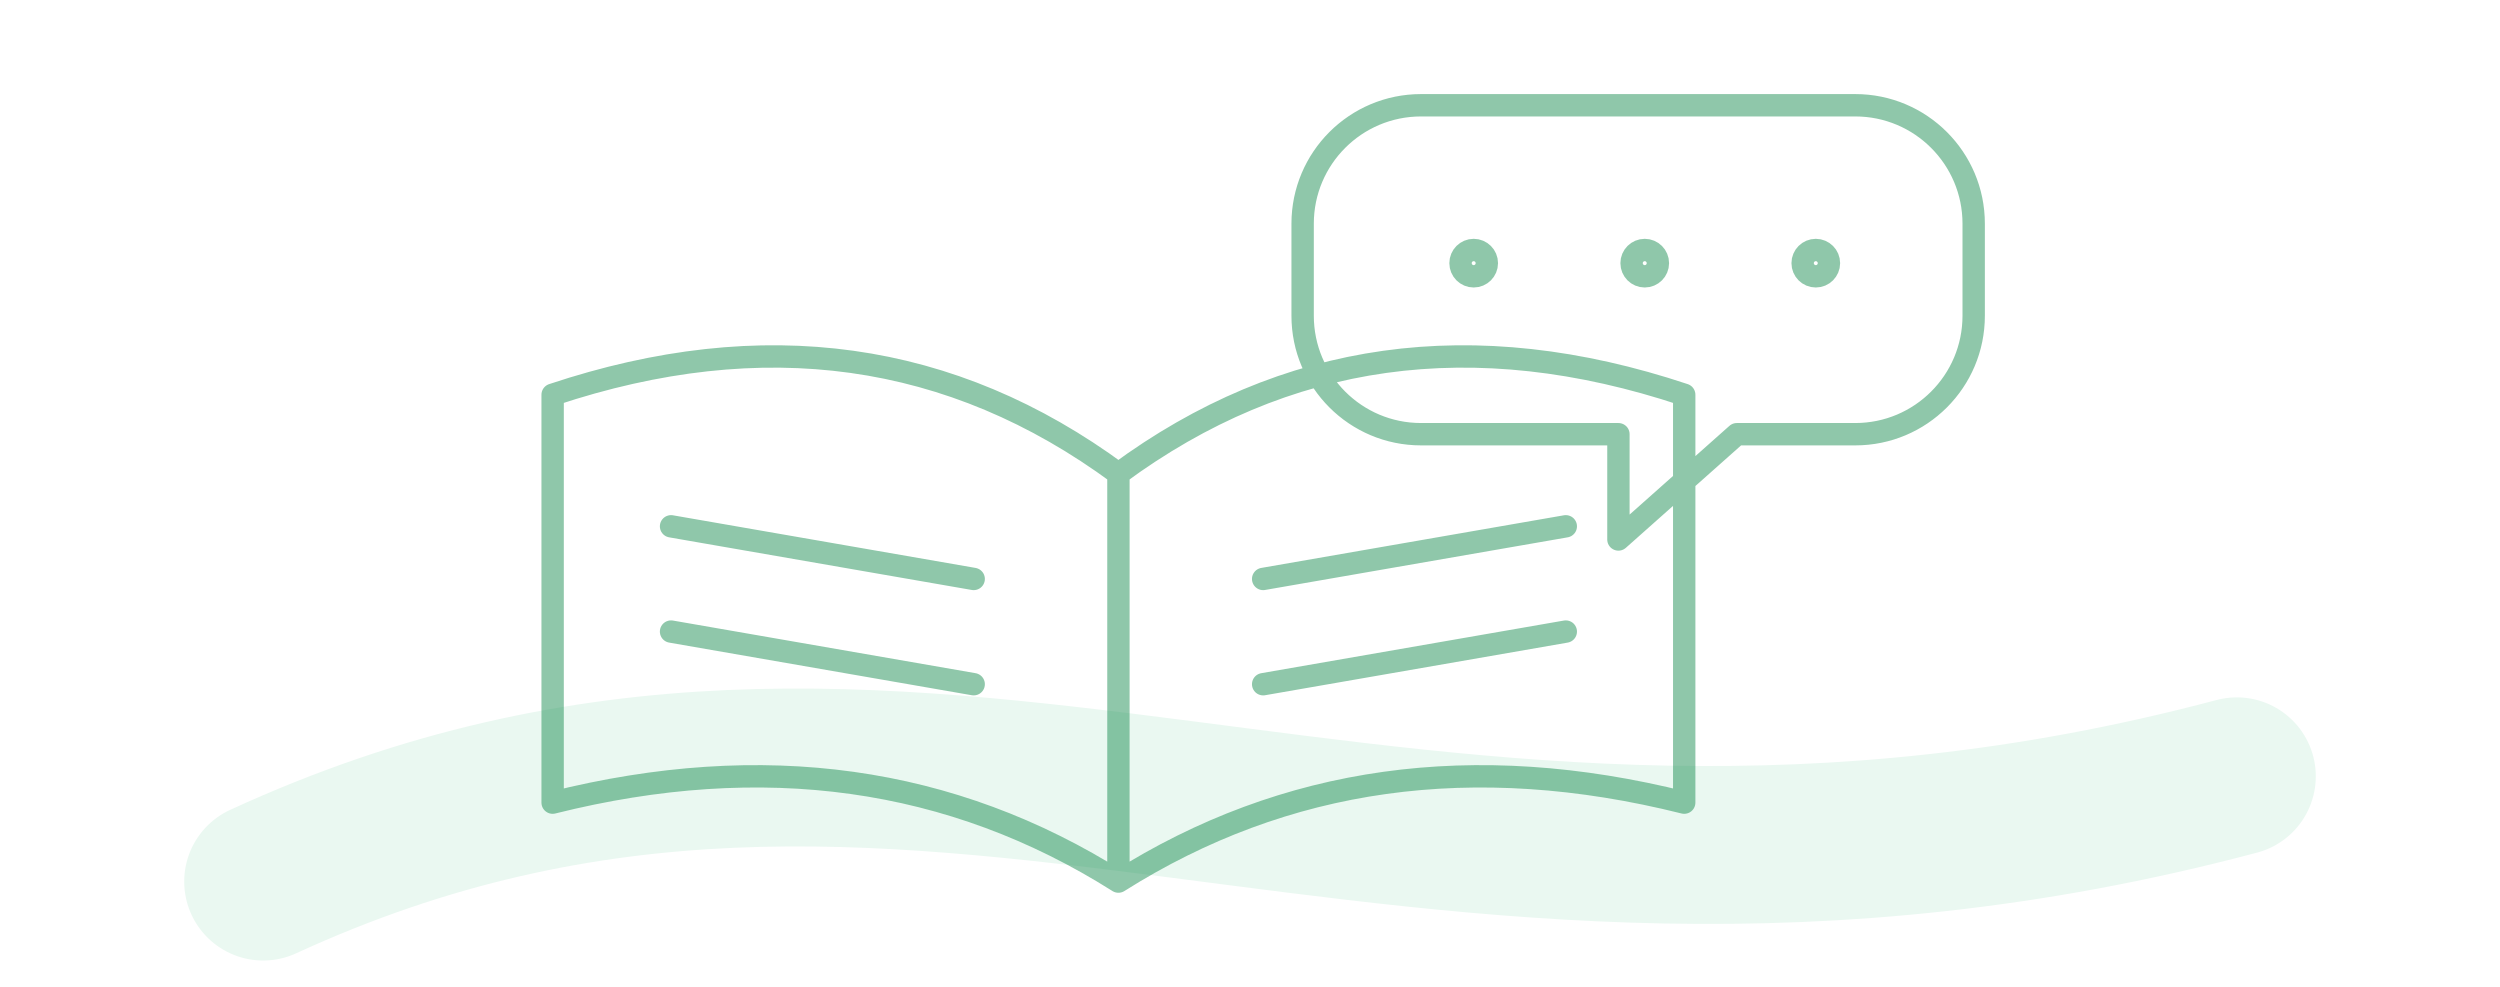
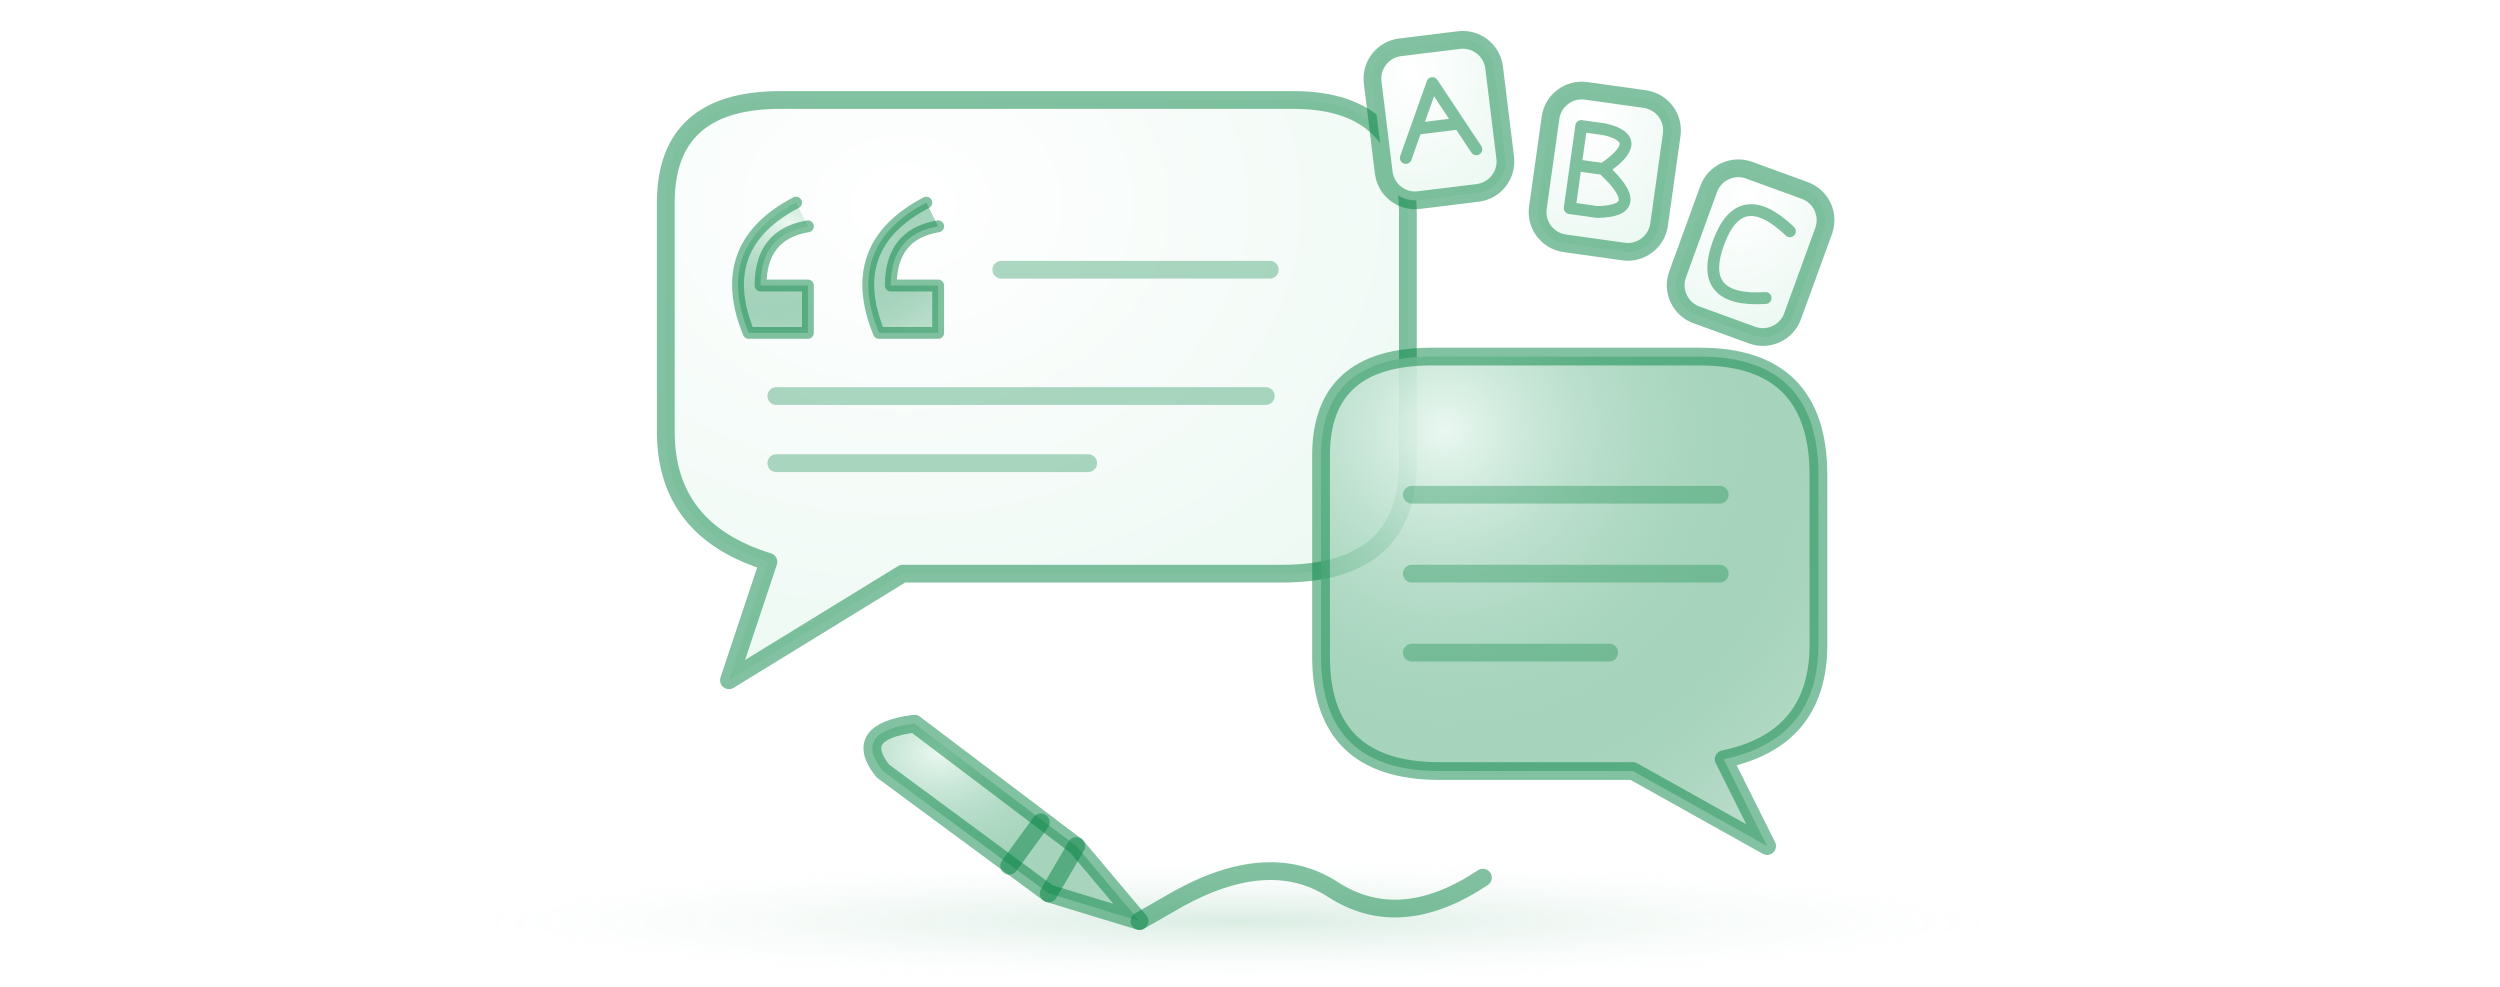
<svg xmlns="http://www.w3.org/2000/svg" viewBox="0 0 190 75" fill="none">
-   <path d="M20 67c50-23 86 9 150-8" stroke="#EAF8F1" stroke-width="12" stroke-linecap="round" />
-   <g stroke="#078444" stroke-opacity=".45" stroke-width="1.7" stroke-linecap="round" stroke-linejoin="round">
-     <path d="M42 30q24-8 43 6 19-14 43-6v31q-24-6-43 6-19-12-43-6V30Zm43 6v31m-34-27 23 4m-23 4 23 4m22-8 23-4m-23 12 23-4M108 8h33a9 9 0 0 1 9 9v7a9 9 0 0 1-9 9h-9l-9 8v-8h-15a9 9 0 0 1-9-9v-7a9 9 0 0 1 9-9Z" />
-     <circle cx="112" cy="20" r="1" />
-     <circle cx="125" cy="20" r="1" />
-     <circle cx="138" cy="20" r="1" />
+   <defs>
+     <radialGradient id="paper" cx=".32" cy=".18" r="1">
+       <stop stop-color="#FFFFFF" />
+       <stop offset="1" stop-color="#EAF8F1" />
+     </radialGradient>
+     <radialGradient id="mint" cx=".25" cy=".15" r="1">
+       <stop stop-color="#EAF8F1" />
+       <stop offset="1" stop-color="#078444" stop-opacity=".28" />
+     </radialGradient>
+     <radialGradient id="shadow">
+       <stop stop-color="#078444" stop-opacity=".15" />
+       <stop offset="1" stop-color="#EAF8F1" stop-opacity="0" />
+     </radialGradient>
+   </defs>
+   <ellipse cx="94" cy="70" rx="63" ry="5" fill="url(#shadow)" />
+   <g transform="translate(41 1) scale(.3)" stroke="#078444" stroke-opacity=".5" stroke-width="4.5" stroke-linecap="round" stroke-linejoin="round">
+     <path d="M32 48Q32 22 61 22H191Q220 22 220 51V114Q220 142 188 142H92L48 169 58 139Q32 131 32 106Z" fill="url(#paper)" />
+     <path d="M198 112Q198 87 226 87H294Q324 87 324 117V160Q324 184 300 189L311 211 277 192H228Q198 192 198 163Z" fill="url(#mint)" />
+     <path d="M68 54q-12 2-12 15h12v12H53q-9-22 12-33m36 6q-12 2-12 15h12v12H86q-9-22 12-33" fill="url(#mint)" stroke-width="3" />
+     <path d="M117 65h68M60 97h124M60 114h79m82 8h78m-78 20h78m-78 20h50" opacity=".65" />
+     <g transform="rotate(-7 233 32)">
+       <rect x="213" y="7" width="31" height="39" rx="8" fill="url(#paper)" />
+       <path d="m219 35 9-18 9 18m-14-7h10" stroke-width="3" />
+     </g>
+     <g transform="rotate(8 273 43)">
+       <rect x="254" y="21" width="31" height="39" rx="8" fill="url(#paper)" />
+       <path d="M262 30h6q11 1 1 10 13 9 0 11h-7Zm0 10h7" stroke-width="3" />
+     </g>
+     <g transform="rotate(20 309 62)">
+       <rect x="291" y="42" width="31" height="39" rx="8" fill="url(#paper)" />
+       <path d="M314 53q-16-7-16 9t16 9" stroke-width="3" />
+     </g>
+     <path d="m95 180 41 31 16 19-23-7-42-31q-8-10 8-12Z" fill="url(#mint)" />
+     <path d="m127 205-8 11m17-5-7 12m23 7 7-4q25-15 42-4t38-3" />
  </g>
</svg>
